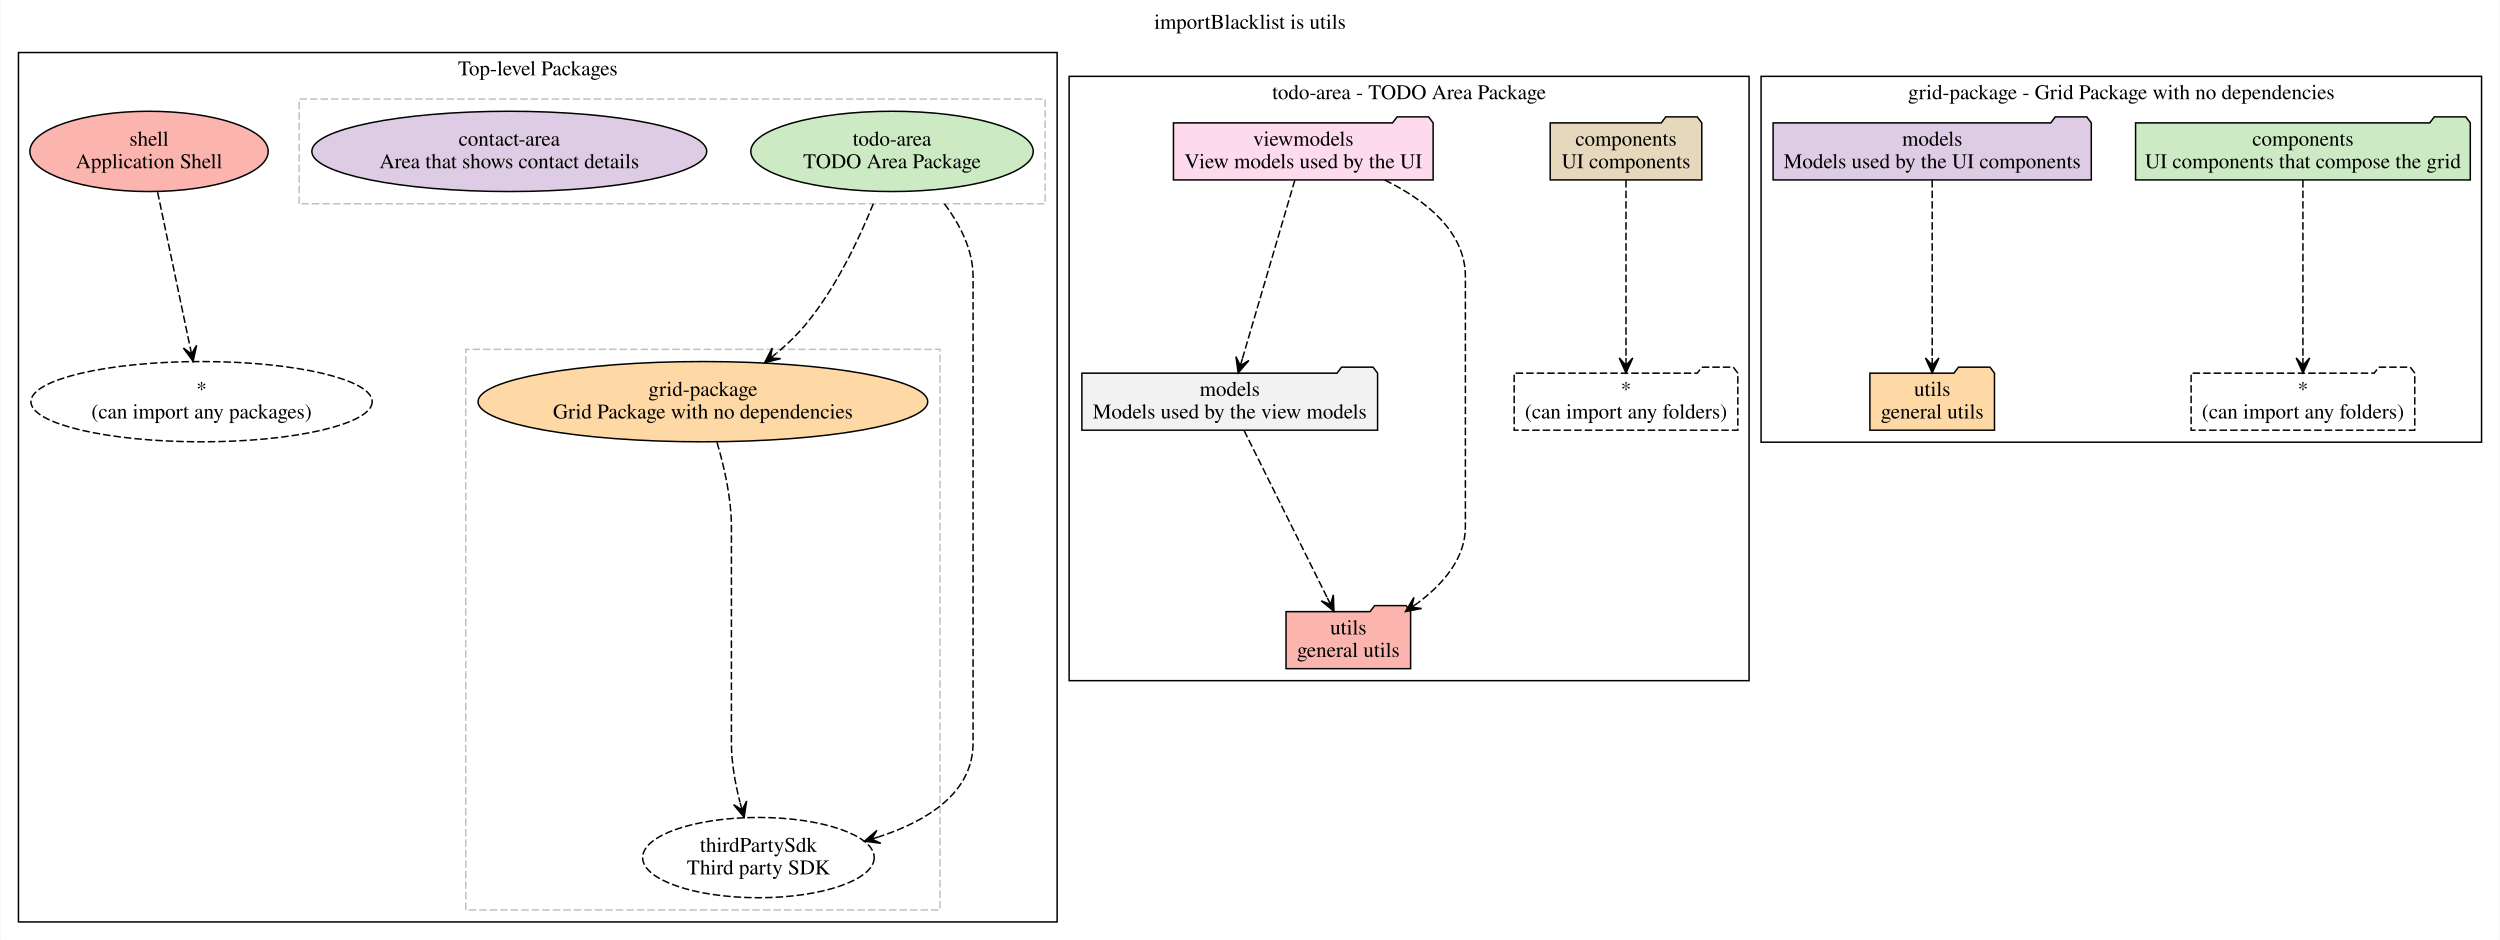
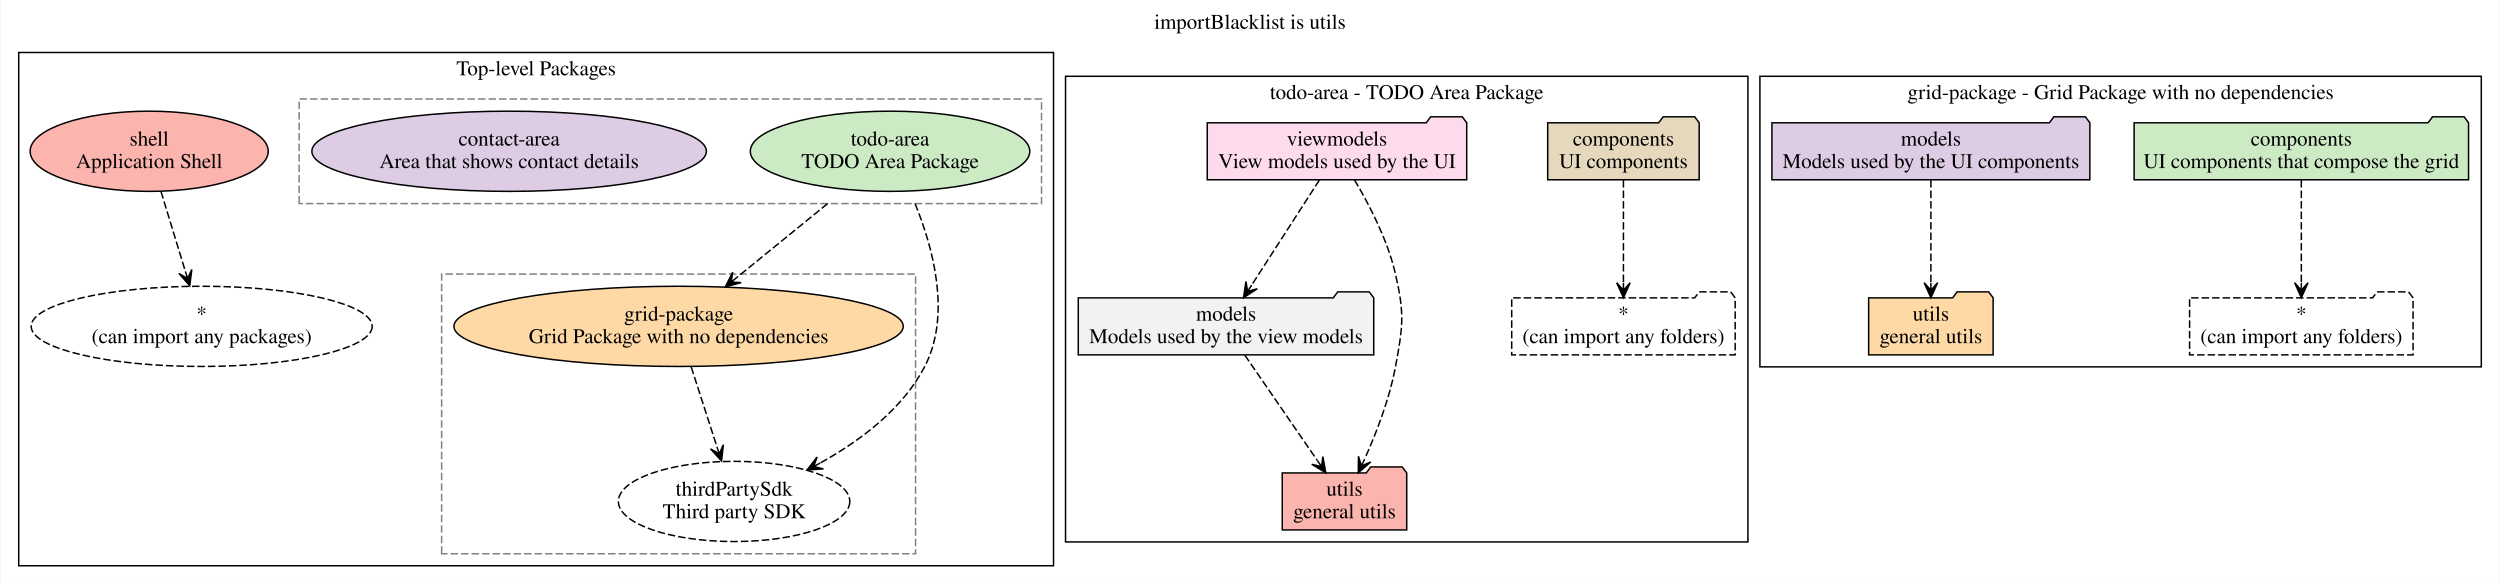
- <svg xmlns="http://www.w3.org/2000/svg" width="1665pt" height="626pt" viewBox="0.00 0.00 1665.00 626.22">
-   <g id="graph0" class="graph" transform="scale(1 1) rotate(0) translate(4 622.2203)">
-     <polygon fill="#ffffff" stroke="transparent" points="-4,4 -4,-622.22 1661,-622.22 1661,4 -4,4" />
-     <text text-anchor="middle" x="828.5" y="-603.02" font-family="Times,serif" font-size="14.00" fill="#000000">importBlacklist is utils</text>
+ <svg xmlns="http://www.w3.org/2000/svg" width="1666pt" height="389pt" viewBox="0.00 0.00 1666.00 389.22">
+   <g id="graph0" class="graph" transform="scale(1 1) rotate(0) translate(4 385.22)">
+     <polygon fill="#ffffff" stroke="transparent" points="-4,4 -4,-385.22 1662,-385.22 1662,4 -4,4" />
+     <text text-anchor="middle" x="829" y="-366.02" font-family="Times,serif" font-size="14.00">importBlacklist is utils</text>
    <g id="clust1" class="cluster">
-       <polygon fill="#ffffff" stroke="#000000" points="8,-8 8,-587.22 700,-587.22 700,-8 8,-8" />
-       <text text-anchor="middle" x="354" y="-572.02" font-family="Times,serif" font-size="14.00" fill="#000000">Top-level Packages</text>
+       <polygon fill="#ffffff" stroke="black" points="8,-8 8,-350.22 698,-350.22 698,-8 8,-8" />
+       <text text-anchor="middle" x="353" y="-335.02" font-family="Times,serif" font-size="14.00">Top-level Packages</text>
    </g>
    <g id="clust4" class="cluster">
-       <polygon fill="#ffffff" stroke="#c0c0c0" stroke-dasharray="5,2" points="195,-486.48 195,-556.22 692,-556.22 692,-486.48 195,-486.48" />
+       <polygon fill="#ffffff" stroke="gray" stroke-dasharray="5,2" points="195,-249.48 195,-319.22 690,-319.22 690,-249.48 195,-249.48" />
    </g>
    <g id="clust7" class="cluster">
-       <polygon fill="#ffffff" stroke="#c0c0c0" stroke-dasharray="5,2" points="306,-16 306,-389.48 622,-389.48 622,-16 306,-16" />
+       <polygon fill="#ffffff" stroke="gray" stroke-dasharray="5,2" points="290,-16 290,-202.48 606,-202.48 606,-16 290,-16" />
    </g>
    <g id="clust10" class="cluster">
-       <polygon fill="#ffffff" stroke="#000000" points="708,-168.74 708,-571.35 1161,-571.35 1161,-168.74 708,-168.74" />
-       <text text-anchor="middle" x="934.5" y="-556.15" font-family="Times,serif" font-size="14.00" fill="#000000">todo-area - TODO Area Package</text>
+       <polygon fill="#ffffff" stroke="black" points="706,-23.87 706,-334.35 1161,-334.35 1161,-23.87 706,-23.87" />
+       <text text-anchor="middle" x="933.5" y="-319.15" font-family="Times,serif" font-size="14.00">todo-area - TODO Area Package</text>
    </g>
    <g id="clust16" class="cluster">
-       <polygon fill="#ffffff" stroke="#000000" points="1169,-327.61 1169,-571.35 1649,-571.35 1649,-327.61 1169,-327.61" />
-       <text text-anchor="middle" x="1409" y="-556.15" font-family="Times,serif" font-size="14.00" fill="#000000">grid-package - Grid Package with no dependencies</text>
+       <polygon fill="#ffffff" stroke="black" points="1169,-140.61 1169,-334.35 1650,-334.35 1650,-140.61 1169,-140.61" />
+       <text text-anchor="middle" x="1409.5" y="-319.15" font-family="Times,serif" font-size="14.00">grid-package - Grid Package with no dependencies</text>
    </g>
    <g id="node1" class="node">
-       <ellipse fill="#fbb4ae" stroke="#000000" cx="95" cy="-521.35" rx="79.392" ry="26.741" />
-       <text text-anchor="middle" x="95" y="-525.15" font-family="Times,serif" font-size="14.00" fill="#000000">shell</text>
-       <text text-anchor="middle" x="95" y="-510.15" font-family="Times,serif" font-size="14.00" fill="#000000">Application Shell</text>
+       <ellipse fill="#fbb4ae" stroke="black" cx="95" cy="-284.35" rx="79.39" ry="26.74" />
+       <text text-anchor="middle" x="95" y="-288.15" font-family="Times,serif" font-size="14.00">shell</text>
+       <text text-anchor="middle" x="95" y="-273.15" font-family="Times,serif" font-size="14.00">Application Shell</text>
    </g>
    <g id="node2" class="node">
-       <ellipse fill="none" stroke="#000000" stroke-dasharray="5,2" cx="130" cy="-354.61" rx="113.689" ry="26.741" />
-       <text text-anchor="middle" x="130" y="-358.41" font-family="Times,serif" font-size="14.00" fill="#000000">*</text>
-       <text text-anchor="middle" x="130" y="-343.41" font-family="Times,serif" font-size="14.00" fill="#000000">(can import any packages)</text>
+       <ellipse fill="none" stroke="black" stroke-dasharray="5,2" cx="130" cy="-167.61" rx="113.69" ry="26.74" />
+       <text text-anchor="middle" x="130" y="-171.41" font-family="Times,serif" font-size="14.00">*</text>
+       <text text-anchor="middle" x="130" y="-156.41" font-family="Times,serif" font-size="14.00">(can import any packages)</text>
    </g>
    <g id="edge1" class="edge">
-       <path fill="none" stroke="#000000" stroke-dasharray="5,2" d="M100.701,-494.19C106.566,-466.249 115.74,-422.543 122.259,-391.489" />
-       <polygon fill="#000000" stroke="#000000" points="124.359,-381.483 126.709,-392.194 123.332,-386.376 122.305,-391.27 122.305,-391.27 122.305,-391.27 123.332,-386.376 117.901,-390.345 124.359,-381.483 124.359,-381.483" />
-       <text text-anchor="middle" x="115" y="-434.28" font-family="Times,serif" font-size="14.00" fill="#000000"> </text>
+       <path fill="none" stroke="black" stroke-dasharray="5,2" d="M102.85,-257.6C107.64,-241.91 113.82,-221.64 119.08,-204.41" />
+       <polygon fill="black" stroke="black" points="122.05,-194.67 123.44,-205.55 120.59,-199.45 119.13,-204.24 119.13,-204.24 119.13,-204.24 120.59,-199.45 114.83,-202.92 122.05,-194.67 122.05,-194.67" />
+       <text text-anchor="middle" x="116" y="-222.28" font-family="Times,serif" font-size="14.00"> </text>
    </g>
    <g id="node3" class="node">
-       <ellipse fill="#ccebc5" stroke="#000000" cx="590" cy="-521.35" rx="94.09" ry="26.741" />
-       <text text-anchor="middle" x="590" y="-525.15" font-family="Times,serif" font-size="14.00" fill="#000000">todo-area</text>
-       <text text-anchor="middle" x="590" y="-510.15" font-family="Times,serif" font-size="14.00" fill="#000000">TODO Area Package</text>
+       <ellipse fill="#ccebc5" stroke="black" cx="589" cy="-284.35" rx="93.18" ry="26.74" />
+       <text text-anchor="middle" x="589" y="-288.15" font-family="Times,serif" font-size="14.00">todo-area</text>
+       <text text-anchor="middle" x="589" y="-273.15" font-family="Times,serif" font-size="14.00">TODO Area Package</text>
    </g>
    <g id="node5" class="node">
-       <ellipse fill="#fed9a6" stroke="#000000" cx="464" cy="-354.61" rx="149.813" ry="26.741" />
-       <text text-anchor="middle" x="464" y="-358.41" font-family="Times,serif" font-size="14.00" fill="#000000">grid-package</text>
-       <text text-anchor="middle" x="464" y="-343.41" font-family="Times,serif" font-size="14.00" fill="#000000">Grid Package with no dependencies</text>
+       <ellipse fill="#fed9a6" stroke="black" cx="448" cy="-167.61" rx="149.81" ry="26.74" />
+       <text text-anchor="middle" x="448" y="-171.41" font-family="Times,serif" font-size="14.00">grid-package</text>
+       <text text-anchor="middle" x="448" y="-156.41" font-family="Times,serif" font-size="14.00">Grid Package with no dependencies</text>
    </g>
    <g id="edge2" class="edge">
-       <path fill="none" stroke="#000000" stroke-dasharray="5,2" d="M577.534,-486.484C567.678,-462.086 552.217,-429.663 532,-405.48 526.495,-398.895 519.976,-392.674 513.191,-386.992" />
-       <polygon fill="#000000" stroke="#000000" points="505.147,-380.58 515.772,-383.295 509.057,-383.697 512.967,-386.813 512.967,-386.813 512.967,-386.813 509.057,-383.697 510.162,-390.332 505.147,-380.58 505.147,-380.58" />
-       <text text-anchor="middle" x="560" y="-434.28" font-family="Times,serif" font-size="14.00" fill="#000000"> </text>
+       <path fill="none" stroke="black" stroke-dasharray="5,2" d="M547.38,-249.48C528.27,-233.93 505.72,-215.58 486.94,-200.3" />
+       <polygon fill="black" stroke="black" points="479.17,-193.98 489.77,-196.8 483.05,-197.13 486.93,-200.29 486.93,-200.29 486.93,-200.29 483.05,-197.13 484.09,-203.78 479.17,-193.98 479.17,-193.98" />
+       <text text-anchor="middle" x="528" y="-222.28" font-family="Times,serif" font-size="14.00"> </text>
    </g>
    <g id="node6" class="node">
-       <ellipse fill="none" stroke="#000000" stroke-dasharray="5,2" cx="501" cy="-50.87" rx="77.149" ry="26.741" />
-       <text text-anchor="middle" x="501" y="-54.67" font-family="Times,serif" font-size="14.00" fill="#000000">thirdPartySdk</text>
-       <text text-anchor="middle" x="501" y="-39.67" font-family="Times,serif" font-size="14.00" fill="#000000">Third party SDK</text>
+       <ellipse fill="none" stroke="black" stroke-dasharray="5,2" cx="485" cy="-50.87" rx="77.15" ry="26.74" />
+       <text text-anchor="middle" x="485" y="-54.67" font-family="Times,serif" font-size="14.00">thirdPartySdk</text>
+       <text text-anchor="middle" x="485" y="-39.67" font-family="Times,serif" font-size="14.00">Third party SDK</text>
    </g>
    <g id="edge3" class="edge">
-       <path fill="none" stroke="#000000" stroke-dasharray="5,2" d="M624.929,-486.482C635.325,-472.578 644,-455.675 644,-437.98 644,-437.98 644,-437.98 644,-127.24 644,-94.195 613.921,-75.397 581.353,-64.729" />
-       <polygon fill="#000000" stroke="#000000" points="571.662,-61.801 582.536,-60.385 576.448,-63.247 581.235,-64.693 581.235,-64.693 581.235,-64.693 576.448,-63.247 579.933,-69.001 571.662,-61.801 571.662,-61.801" />
-       <text text-anchor="middle" x="646" y="-267.54" font-family="Times,serif" font-size="14.00" fill="#000000"> </text>
+       <path fill="none" stroke="black" stroke-dasharray="5,2" d="M605.66,-249.48C617.98,-219.31 629.81,-174.79 612,-140.61 597.27,-112.34 568.95,-91.22 542.79,-76.7" />
+       <polygon fill="black" stroke="black" points="533.65,-71.84 544.59,-72.56 538.07,-74.18 542.48,-76.53 542.48,-76.53 542.48,-76.53 538.07,-74.18 540.37,-80.51 533.65,-71.84 533.65,-71.84" />
+       <text text-anchor="middle" x="623" y="-163.91" font-family="Times,serif" font-size="14.00"> </text>
    </g>
    <g id="node4" class="node">
-       <ellipse fill="#decbe4" stroke="#000000" cx="335" cy="-521.35" rx="131.544" ry="26.741" />
-       <text text-anchor="middle" x="335" y="-525.15" font-family="Times,serif" font-size="14.00" fill="#000000">contact-area</text>
-       <text text-anchor="middle" x="335" y="-510.15" font-family="Times,serif" font-size="14.00" fill="#000000">Area that shows contact details</text>
+       <ellipse fill="#decbe4" stroke="black" cx="335" cy="-284.35" rx="131.54" ry="26.74" />
+       <text text-anchor="middle" x="335" y="-288.15" font-family="Times,serif" font-size="14.00">contact-area</text>
+       <text text-anchor="middle" x="335" y="-273.15" font-family="Times,serif" font-size="14.00">Area that shows contact details</text>
    </g>
    <g id="edge4" class="edge">
-       <path fill="none" stroke="#000000" stroke-dasharray="5,2" d="M473.389,-327.553C478.175,-311.41 483,-290.39 483,-271.24 483,-271.24 483,-271.24 483,-127.24 483,-114.15 485.536,-100.127 488.705,-87.715" />
-       <polygon fill="#000000" stroke="#000000" points="491.473,-77.724 493.139,-88.563 490.138,-82.543 488.803,-87.361 488.803,-87.361 488.803,-87.361 490.138,-82.543 484.466,-86.159 491.473,-77.724 491.473,-77.724" />
-       <text text-anchor="middle" x="485" y="-192.04" font-family="Times,serif" font-size="14.00" fill="#000000"> </text>
+       <path fill="none" stroke="black" stroke-dasharray="5,2" d="M456.4,-140.57C461.46,-124.88 467.98,-104.67 473.51,-87.5" />
+       <polygon fill="black" stroke="black" points="476.64,-77.8 477.85,-88.7 475.1,-82.56 473.57,-87.32 473.57,-87.32 473.57,-87.32 475.1,-82.56 469.29,-85.94 476.64,-77.8 476.64,-77.8" />
+       <text text-anchor="middle" x="470" y="-105.54" font-family="Times,serif" font-size="14.00"> </text>
    </g>
    <g id="node7" class="node">
-       <polygon fill="#e5d8bd" stroke="#000000" points="1129.5,-540.35 1126.5,-544.35 1105.5,-544.35 1102.5,-540.35 1028.5,-540.35 1028.5,-502.35 1129.5,-502.35 1129.5,-540.35" />
-       <text text-anchor="middle" x="1079" y="-525.15" font-family="Times,serif" font-size="14.00" fill="#000000">components</text>
-       <text text-anchor="middle" x="1079" y="-510.15" font-family="Times,serif" font-size="14.00" fill="#000000">UI components</text>
+       <polygon fill="#e5d8bd" stroke="black" points="1128.5,-303.35 1125.5,-307.35 1104.5,-307.35 1101.5,-303.35 1027.5,-303.35 1027.5,-265.35 1128.5,-265.35 1128.5,-303.35" />
+       <text text-anchor="middle" x="1078" y="-288.15" font-family="Times,serif" font-size="14.00">components</text>
+       <text text-anchor="middle" x="1078" y="-273.15" font-family="Times,serif" font-size="14.00">UI components</text>
    </g>
    <g id="node11" class="node">
-       <polygon fill="none" stroke="#000000" stroke-dasharray="5,2" points="1153.5,-373.61 1150.5,-377.61 1129.5,-377.61 1126.5,-373.61 1004.5,-373.61 1004.5,-335.61 1153.5,-335.61 1153.5,-373.61" />
-       <text text-anchor="middle" x="1079" y="-358.41" font-family="Times,serif" font-size="14.00" fill="#000000">*</text>
-       <text text-anchor="middle" x="1079" y="-343.41" font-family="Times,serif" font-size="14.00" fill="#000000">(can import any folders)</text>
+       <polygon fill="none" stroke="black" stroke-dasharray="5,2" points="1152.5,-186.61 1149.5,-190.61 1128.5,-190.61 1125.5,-186.61 1003.5,-186.61 1003.5,-148.61 1152.5,-148.61 1152.5,-186.61" />
+       <text text-anchor="middle" x="1078" y="-171.41" font-family="Times,serif" font-size="14.00">*</text>
+       <text text-anchor="middle" x="1078" y="-156.41" font-family="Times,serif" font-size="14.00">(can import any folders)</text>
    </g>
    <g id="edge5" class="edge">
-       <path fill="none" stroke="#000000" stroke-dasharray="5,2" d="M1079,-502.223C1079,-473.278 1079,-418.117 1079,-384.035" />
-       <polygon fill="#000000" stroke="#000000" points="1079,-373.77 1083.5,-383.77 1079,-378.77 1079,-383.77 1079,-383.77 1079,-383.77 1079,-378.77 1074.5,-383.771 1079,-373.77 1079,-373.77" />
-       <text text-anchor="middle" x="1081" y="-434.28" font-family="Times,serif" font-size="14.00" fill="#000000"> </text>
+       <path fill="none" stroke="black" stroke-dasharray="5,2" d="M1078,-265.17C1078,-246.79 1078,-218.13 1078,-196.8" />
+       <polygon fill="black" stroke="black" points="1078,-186.71 1082.5,-196.71 1078,-191.71 1078,-196.71 1078,-196.71 1078,-196.71 1078,-191.71 1073.5,-196.71 1078,-186.71 1078,-186.71" />
+       <text text-anchor="middle" x="1080" y="-222.28" font-family="Times,serif" font-size="14.00"> </text>
    </g>
    <g id="node8" class="node">
-       <polygon fill="#fddaec" stroke="#000000" points="950.5,-540.35 947.5,-544.35 926.5,-544.35 923.5,-540.35 777.5,-540.35 777.5,-502.35 950.5,-502.35 950.5,-540.35" />
-       <text text-anchor="middle" x="864" y="-525.15" font-family="Times,serif" font-size="14.00" fill="#000000">viewmodels</text>
-       <text text-anchor="middle" x="864" y="-510.15" font-family="Times,serif" font-size="14.00" fill="#000000">View models used by the UI</text>
+       <polygon fill="#fddaec" stroke="black" points="973.5,-303.35 970.5,-307.35 949.5,-307.35 946.5,-303.35 800.5,-303.35 800.5,-265.35 973.5,-265.35 973.5,-303.35" />
+       <text text-anchor="middle" x="887" y="-288.15" font-family="Times,serif" font-size="14.00">viewmodels</text>
+       <text text-anchor="middle" x="887" y="-273.15" font-family="Times,serif" font-size="14.00">View models used by the UI</text>
    </g>
    <g id="node9" class="node">
-       <polygon fill="#f2f2f2" stroke="#000000" points="913.5,-373.61 910.5,-377.61 889.5,-377.61 886.5,-373.61 716.5,-373.61 716.5,-335.61 913.5,-335.61 913.5,-373.61" />
-       <text text-anchor="middle" x="815" y="-358.41" font-family="Times,serif" font-size="14.00" fill="#000000">models</text>
-       <text text-anchor="middle" x="815" y="-343.41" font-family="Times,serif" font-size="14.00" fill="#000000">Models used by the view models</text>
+       <polygon fill="#f2f2f2" stroke="black" points="911.5,-186.61 908.5,-190.61 887.5,-190.61 884.5,-186.61 714.5,-186.61 714.5,-148.61 911.5,-148.61 911.5,-186.61" />
+       <text text-anchor="middle" x="813" y="-171.41" font-family="Times,serif" font-size="14.00">models</text>
+       <text text-anchor="middle" x="813" y="-156.41" font-family="Times,serif" font-size="14.00">Models used by the view models</text>
    </g>
    <g id="edge6" class="edge">
-       <path fill="none" stroke="#000000" stroke-dasharray="5,2" d="M858.379,-502.223C849.836,-473.152 833.522,-417.639 823.518,-383.594" />
-       <polygon fill="#000000" stroke="#000000" points="820.631,-373.77 827.768,-382.096 822.04,-378.568 823.45,-383.365 823.45,-383.365 823.45,-383.365 822.04,-378.568 819.133,-384.634 820.631,-373.77 820.631,-373.77" />
-       <text text-anchor="middle" x="843" y="-434.28" font-family="Times,serif" font-size="14.00" fill="#000000"> </text>
+       <path fill="none" stroke="black" stroke-dasharray="5,2" d="M875.27,-265.17C863.15,-246.37 844.09,-216.82 830.25,-195.35" />
+       <polygon fill="black" stroke="black" points="824.67,-186.71 833.87,-192.67 827.38,-190.91 830.09,-195.11 830.09,-195.11 830.09,-195.11 827.38,-190.91 826.31,-197.55 824.67,-186.71 824.67,-186.71" />
+       <text text-anchor="middle" x="856" y="-222.28" font-family="Times,serif" font-size="14.00"> </text>
    </g>
    <g id="node10" class="node">
-       <polygon fill="#fbb4ae" stroke="#000000" points="935.5,-214.74 932.5,-218.74 911.5,-218.74 908.5,-214.74 852.5,-214.74 852.5,-176.74 935.5,-176.74 935.5,-214.74" />
-       <text text-anchor="middle" x="894" y="-199.54" font-family="Times,serif" font-size="14.00" fill="#000000">utils</text>
-       <text text-anchor="middle" x="894" y="-184.54" font-family="Times,serif" font-size="14.00" fill="#000000">general utils</text>
+       <polygon fill="#fbb4ae" stroke="black" points="933.5,-69.87 930.5,-73.87 909.5,-73.87 906.5,-69.87 850.5,-69.87 850.5,-31.87 933.5,-31.87 933.5,-69.87" />
+       <text text-anchor="middle" x="892" y="-54.67" font-family="Times,serif" font-size="14.00">utils</text>
+       <text text-anchor="middle" x="892" y="-39.67" font-family="Times,serif" font-size="14.00">general utils</text>
    </g>
    <g id="edge7" class="edge">
-       <path fill="none" stroke="#000000" stroke-dasharray="5,2" d="M918.316,-502.249C945.211,-488.979 972,-468.181 972,-437.98 972,-437.98 972,-437.98 972,-271.24 972,-250.185 957.145,-233.128 940.401,-220.59" />
-       <polygon fill="#000000" stroke="#000000" points="932.086,-214.8 942.864,-216.821 936.189,-217.657 940.292,-220.514 940.292,-220.514 940.292,-220.514 936.189,-217.657 937.721,-224.207 932.086,-214.8 932.086,-214.8" />
-       <text text-anchor="middle" x="974" y="-350.91" font-family="Times,serif" font-size="14.00" fill="#000000"> </text>
+       <path fill="none" stroke="black" stroke-dasharray="5,2" d="M898.65,-265.28C908.13,-249.44 920.76,-225.43 926,-202.48 932.13,-175.67 931,-167.65 926,-140.61 922.06,-119.32 913.22,-96.53 905.55,-79.38" />
+       <polygon fill="black" stroke="black" points="901.21,-69.99 909.49,-77.18 903.3,-74.53 905.4,-79.07 905.4,-79.07 905.4,-79.07 903.3,-74.53 901.32,-80.96 901.21,-69.99 901.21,-69.99" />
+       <text text-anchor="middle" x="932" y="-163.91" font-family="Times,serif" font-size="14.00"> </text>
    </g>
    <g id="edge8" class="edge">
-       <path fill="none" stroke="#000000" stroke-dasharray="5,2" d="M824.529,-335.447C838.29,-307.774 863.823,-256.427 879.807,-224.283" />
-       <polygon fill="#000000" stroke="#000000" points="884.437,-214.971 884.014,-225.929 882.211,-219.449 879.984,-223.926 879.984,-223.926 879.984,-223.926 882.211,-219.449 875.955,-221.922 884.437,-214.971 884.437,-214.971" />
-       <text text-anchor="middle" x="861" y="-267.54" font-family="Times,serif" font-size="14.00" fill="#000000"> </text>
+       <path fill="none" stroke="black" stroke-dasharray="5,2" d="M825.52,-148.43C838.52,-129.55 858.99,-99.81 873.78,-78.33" />
+       <polygon fill="black" stroke="black" points="879.54,-69.97 877.58,-80.75 876.71,-74.08 873.87,-78.2 873.87,-78.2 873.87,-78.2 876.71,-74.08 870.16,-75.65 879.54,-69.97 879.54,-69.97" />
+       <text text-anchor="middle" x="859" y="-105.54" font-family="Times,serif" font-size="14.00"> </text>
    </g>
    <g id="node12" class="node">
-       <polygon fill="#ccebc5" stroke="#000000" points="1641.5,-540.35 1638.5,-544.35 1617.5,-544.35 1614.5,-540.35 1418.5,-540.35 1418.5,-502.35 1641.5,-502.35 1641.5,-540.35" />
-       <text text-anchor="middle" x="1530" y="-525.15" font-family="Times,serif" font-size="14.00" fill="#000000">components</text>
-       <text text-anchor="middle" x="1530" y="-510.15" font-family="Times,serif" font-size="14.00" fill="#000000">UI components that compose the grid</text>
+       <polygon fill="#ccebc5" stroke="black" points="1641.5,-303.35 1638.5,-307.35 1617.5,-307.35 1614.5,-303.35 1418.5,-303.35 1418.5,-265.35 1641.5,-265.35 1641.5,-303.35" />
+       <text text-anchor="middle" x="1530" y="-288.15" font-family="Times,serif" font-size="14.00">components</text>
+       <text text-anchor="middle" x="1530" y="-273.15" font-family="Times,serif" font-size="14.00">UI components that compose the grid</text>
    </g>
    <g id="node15" class="node">
-       <polygon fill="none" stroke="#000000" stroke-dasharray="5,2" points="1604.5,-373.61 1601.5,-377.61 1580.5,-377.61 1577.5,-373.61 1455.5,-373.61 1455.5,-335.61 1604.5,-335.61 1604.5,-373.61" />
-       <text text-anchor="middle" x="1530" y="-358.41" font-family="Times,serif" font-size="14.00" fill="#000000">*</text>
-       <text text-anchor="middle" x="1530" y="-343.41" font-family="Times,serif" font-size="14.00" fill="#000000">(can import any folders)</text>
+       <polygon fill="none" stroke="black" stroke-dasharray="5,2" points="1604.5,-186.61 1601.5,-190.61 1580.5,-190.61 1577.5,-186.61 1455.5,-186.61 1455.5,-148.61 1604.5,-148.61 1604.5,-186.61" />
+       <text text-anchor="middle" x="1530" y="-171.41" font-family="Times,serif" font-size="14.00">*</text>
+       <text text-anchor="middle" x="1530" y="-156.41" font-family="Times,serif" font-size="14.00">(can import any folders)</text>
    </g>
    <g id="edge9" class="edge">
-       <path fill="none" stroke="#000000" stroke-dasharray="5,2" d="M1530,-502.223C1530,-473.278 1530,-418.117 1530,-384.035" />
-       <polygon fill="#000000" stroke="#000000" points="1530,-373.77 1534.5,-383.77 1530,-378.77 1530,-383.77 1530,-383.77 1530,-383.77 1530,-378.77 1525.5,-383.771 1530,-373.77 1530,-373.77" />
-       <text text-anchor="middle" x="1532" y="-434.28" font-family="Times,serif" font-size="14.00" fill="#000000"> </text>
+       <path fill="none" stroke="black" stroke-dasharray="5,2" d="M1530,-265.17C1530,-246.79 1530,-218.13 1530,-196.8" />
+       <polygon fill="black" stroke="black" points="1530,-186.71 1534.5,-196.71 1530,-191.71 1530,-196.71 1530,-196.71 1530,-196.71 1530,-191.71 1525.5,-196.71 1530,-186.71 1530,-186.71" />
+       <text text-anchor="middle" x="1532" y="-222.28" font-family="Times,serif" font-size="14.00"> </text>
    </g>
    <g id="node13" class="node">
-       <polygon fill="#decbe4" stroke="#000000" points="1389,-540.35 1386,-544.35 1365,-544.35 1362,-540.35 1177,-540.35 1177,-502.35 1389,-502.35 1389,-540.35" />
-       <text text-anchor="middle" x="1283" y="-525.15" font-family="Times,serif" font-size="14.00" fill="#000000">models</text>
-       <text text-anchor="middle" x="1283" y="-510.15" font-family="Times,serif" font-size="14.00" fill="#000000">Models used by the UI components</text>
+       <polygon fill="#decbe4" stroke="black" points="1389,-303.35 1386,-307.35 1365,-307.35 1362,-303.35 1177,-303.35 1177,-265.35 1389,-265.35 1389,-303.35" />
+       <text text-anchor="middle" x="1283" y="-288.15" font-family="Times,serif" font-size="14.00">models</text>
+       <text text-anchor="middle" x="1283" y="-273.15" font-family="Times,serif" font-size="14.00">Models used by the UI components</text>
    </g>
    <g id="node14" class="node">
-       <polygon fill="#fed9a6" stroke="#000000" points="1324.5,-373.61 1321.5,-377.61 1300.5,-377.61 1297.5,-373.61 1241.5,-373.61 1241.5,-335.61 1324.5,-335.61 1324.5,-373.61" />
-       <text text-anchor="middle" x="1283" y="-358.41" font-family="Times,serif" font-size="14.00" fill="#000000">utils</text>
-       <text text-anchor="middle" x="1283" y="-343.41" font-family="Times,serif" font-size="14.00" fill="#000000">general utils</text>
+       <polygon fill="#fed9a6" stroke="black" points="1324.5,-186.61 1321.5,-190.61 1300.5,-190.61 1297.5,-186.61 1241.5,-186.61 1241.5,-148.61 1324.5,-148.61 1324.5,-186.61" />
+       <text text-anchor="middle" x="1283" y="-171.41" font-family="Times,serif" font-size="14.00">utils</text>
+       <text text-anchor="middle" x="1283" y="-156.41" font-family="Times,serif" font-size="14.00">general utils</text>
    </g>
    <g id="edge10" class="edge">
-       <path fill="none" stroke="#000000" stroke-dasharray="5,2" d="M1283,-502.223C1283,-473.278 1283,-418.117 1283,-384.035" />
-       <polygon fill="#000000" stroke="#000000" points="1283,-373.77 1287.5,-383.77 1283,-378.77 1283,-383.77 1283,-383.77 1283,-383.77 1283,-378.77 1278.5,-383.771 1283,-373.77 1283,-373.77" />
-       <text text-anchor="middle" x="1285" y="-434.28" font-family="Times,serif" font-size="14.00" fill="#000000"> </text>
+       <path fill="none" stroke="black" stroke-dasharray="5,2" d="M1283,-265.17C1283,-246.79 1283,-218.13 1283,-196.8" />
+       <polygon fill="black" stroke="black" points="1283,-186.71 1287.5,-196.71 1283,-191.71 1283,-196.71 1283,-196.71 1283,-196.71 1283,-191.71 1278.5,-196.71 1283,-186.71 1283,-186.71" />
+       <text text-anchor="middle" x="1285" y="-222.28" font-family="Times,serif" font-size="14.00"> </text>
    </g>
  </g>
</svg>
